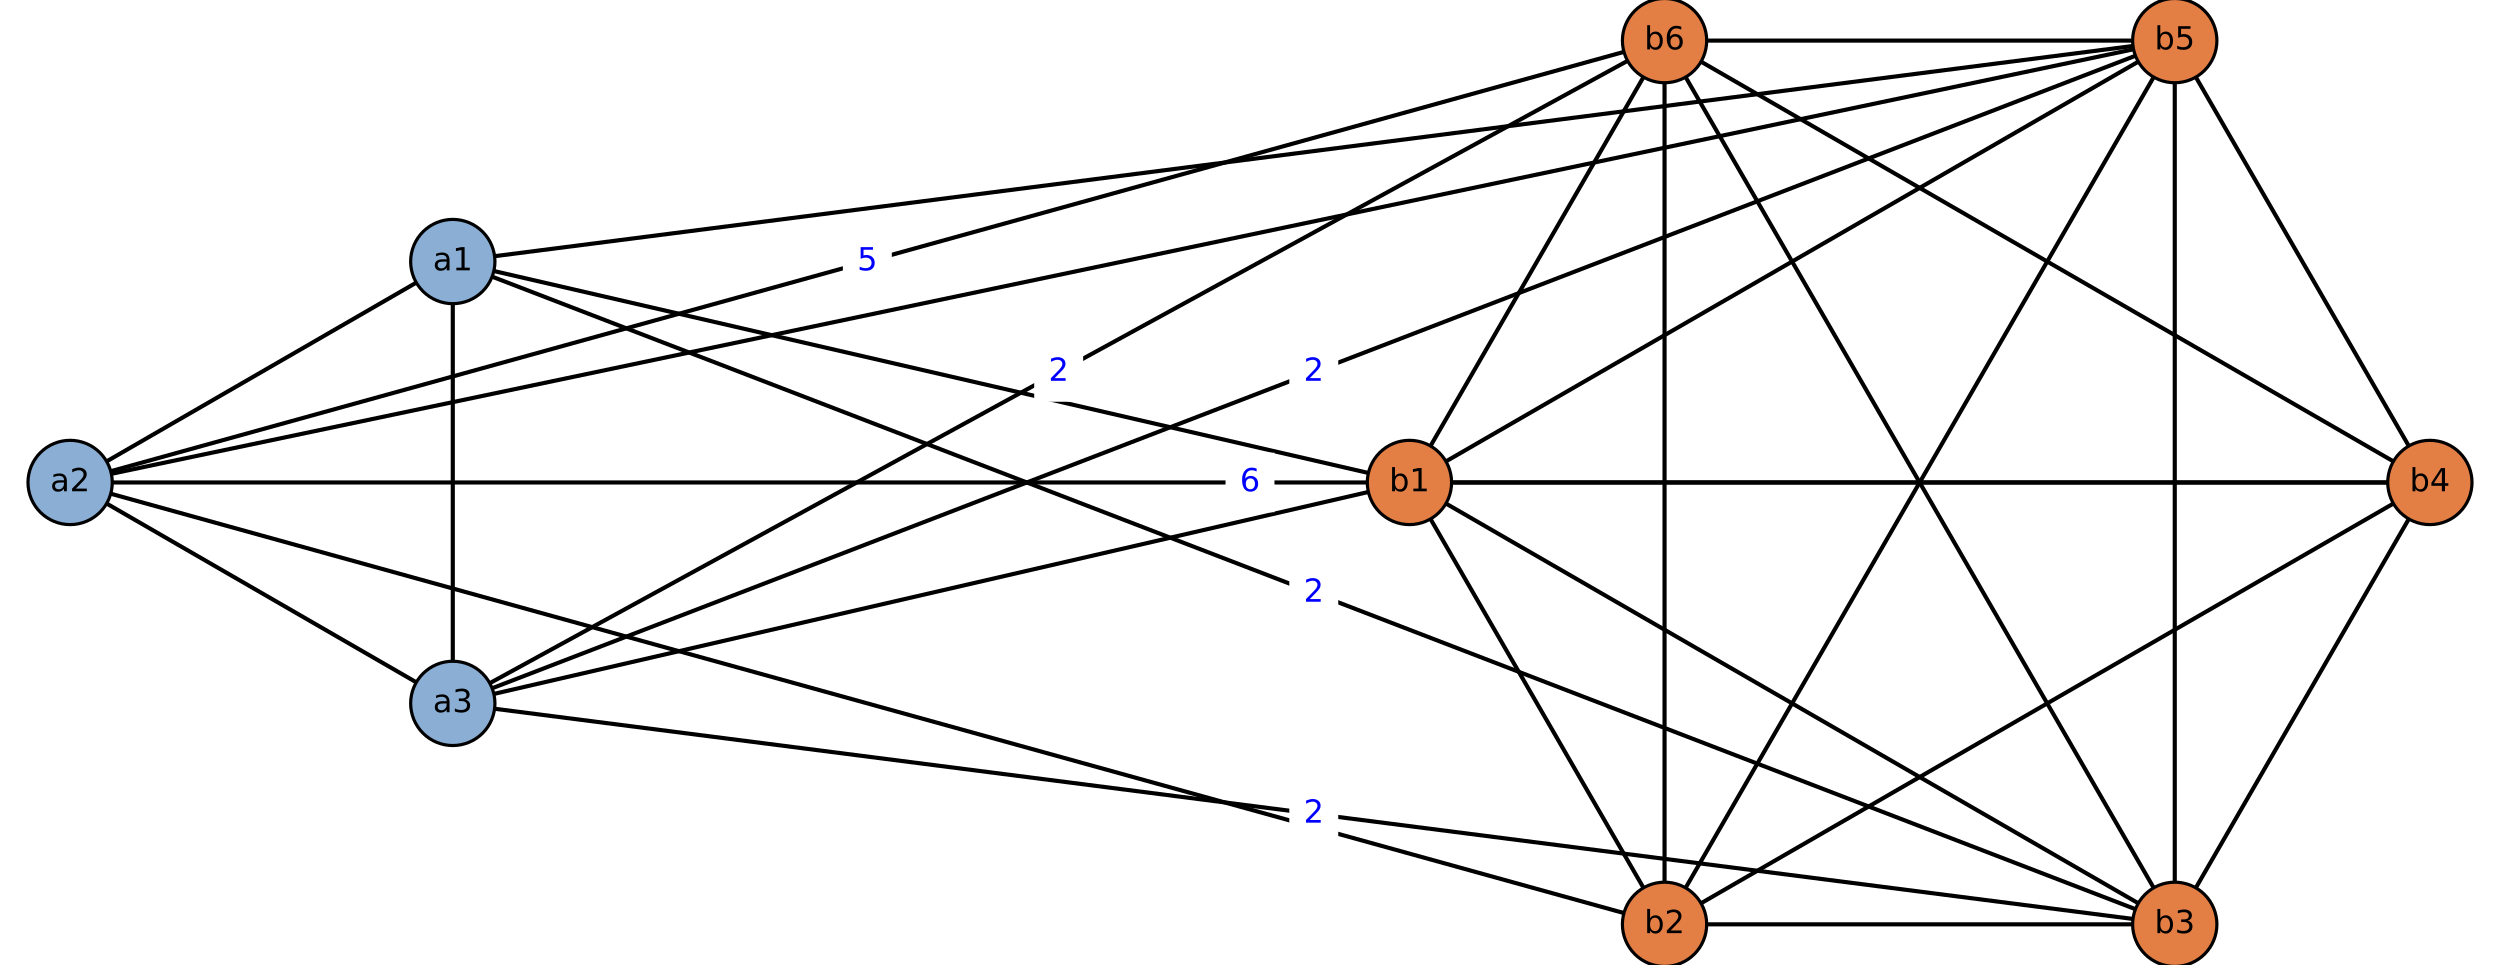
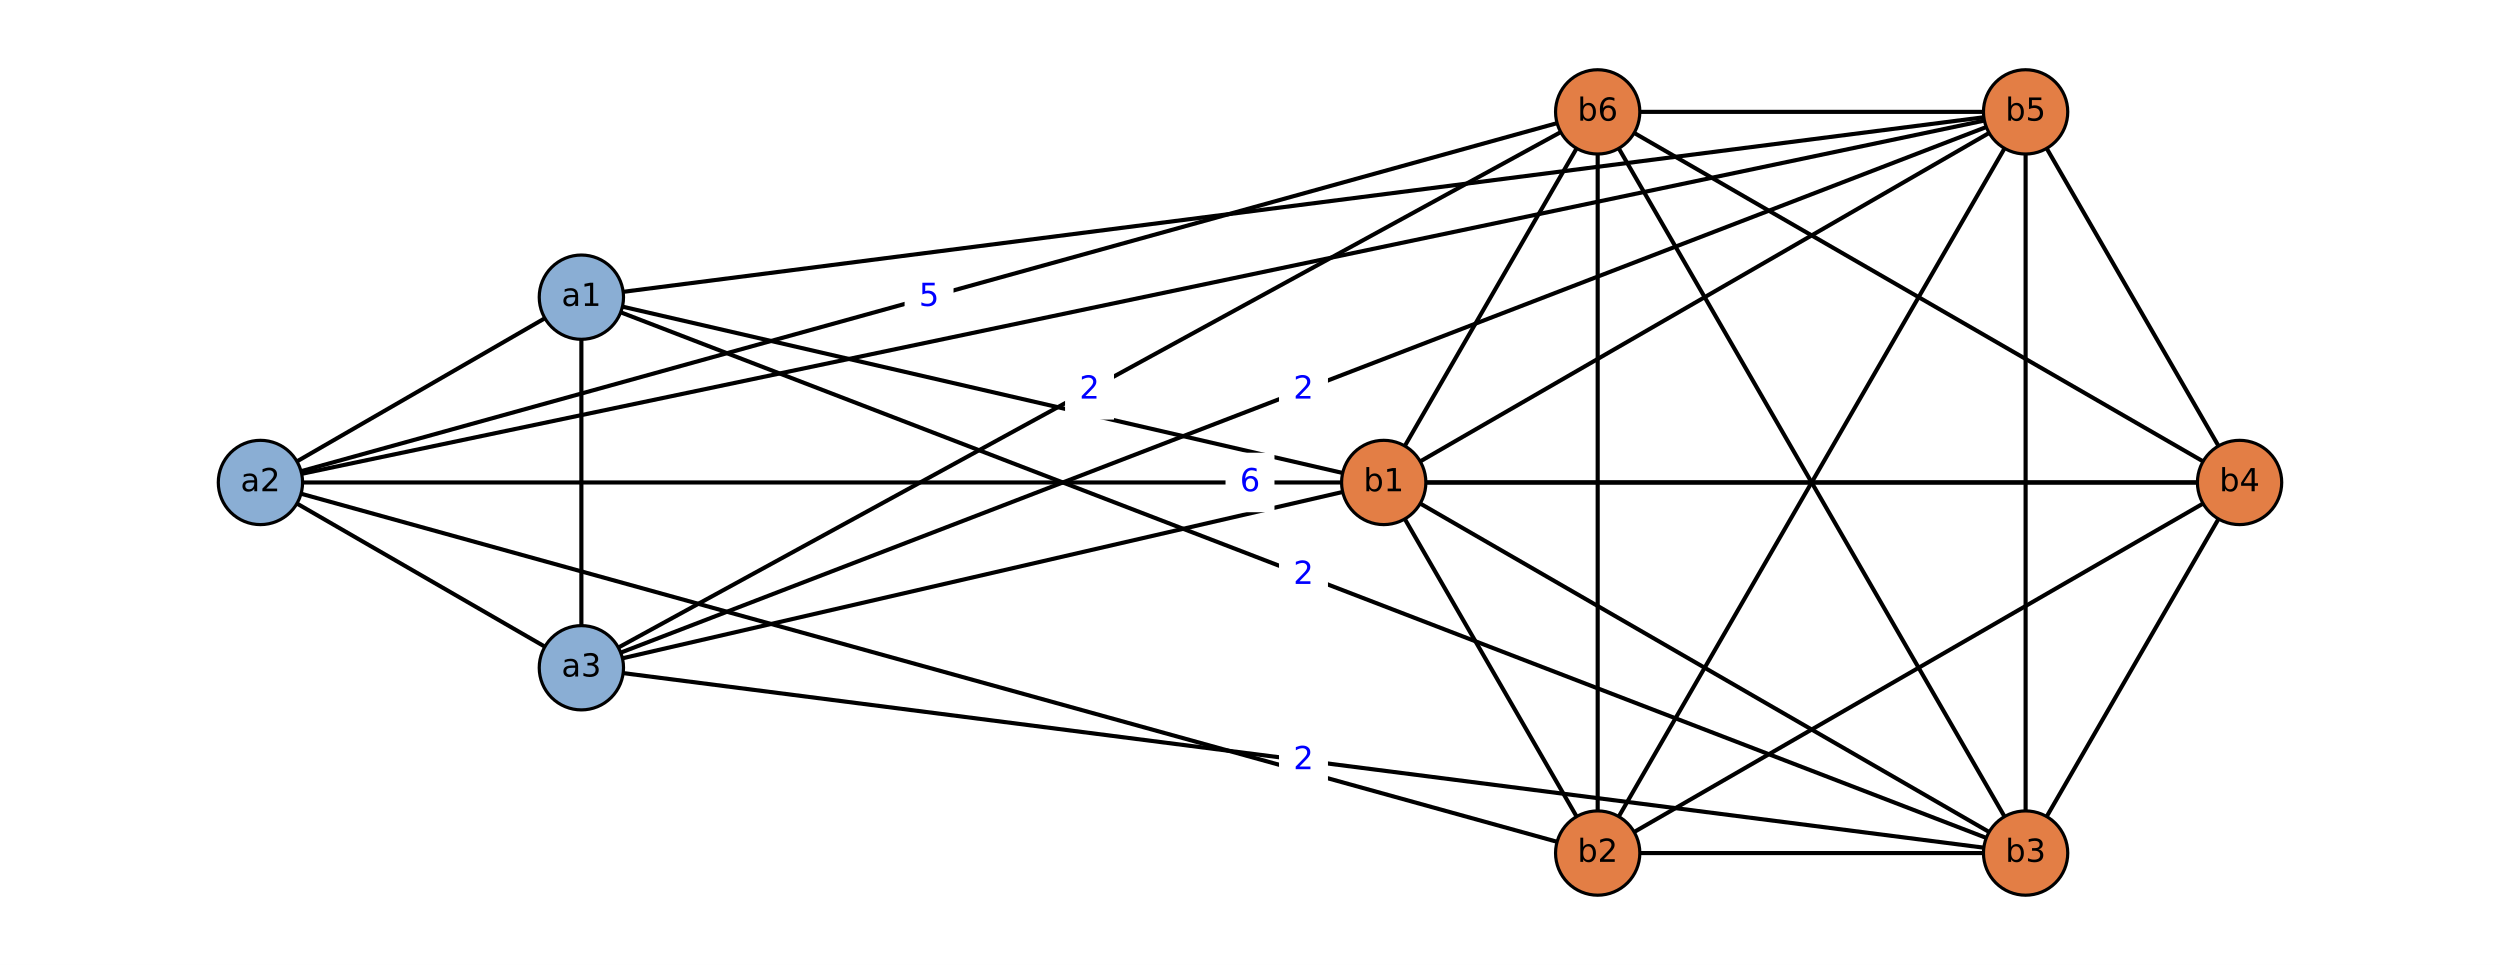
<svg xmlns="http://www.w3.org/2000/svg" xmlns:xlink="http://www.w3.org/1999/xlink" width="784.8pt" height="302.913pt" viewBox="0 0 784.8 302.913" version="1.1">
  <defs>
    <style type="text/css">*{stroke-linejoin: round; stroke-linecap: butt}</style>
  </defs>
  <g id="figure_1">
    <g id="patch_1">
      <path d="M 0 302.913  L 784.8 302.913  L 784.8 0  L 0 0  z " style="fill: #ffffff" />
    </g>
    <g id="axes_1">
      <g id="patch_2">
        <path d="M 7.2 295.713  L 777.6 295.713  L 777.6 7.2  L 7.2 7.2  z " style="fill: #ffffff" />
      </g>
      <g id="matplotlib.axis_1" />
      <g id="matplotlib.axis_2" />
      <g id="line2d_1">
-         <path d="M 142.14 82.102  L 22.015 151.456  " clip-path="url(#pfea744002e)" style="fill: none; stroke: #000000; stroke-width: 1.3; stroke-linecap: square" />
+         <path d="M 182.505 93.289  L 81.755 151.456  " clip-path="url(#p48502fed80)" style="fill: none; stroke: #000000; stroke-width: 1.3; stroke-linecap: square" />
      </g>
      <g id="line2d_2">
-         <path d="M 142.14 82.102  L 142.14 220.81  " clip-path="url(#pfea744002e)" style="fill: none; stroke: #000000; stroke-width: 1.3; stroke-linecap: square" />
+         <path d="M 182.505 93.289  L 182.505 209.624  " clip-path="url(#p48502fed80)" style="fill: none; stroke: #000000; stroke-width: 1.3; stroke-linecap: square" />
      </g>
      <g id="line2d_3">
-         <path d="M 142.14 82.102  L 442.452 151.456  " clip-path="url(#pfea744002e)" style="fill: none; stroke: #000000; stroke-width: 1.3; stroke-linecap: square" />
+         <path d="M 182.505 93.289  L 434.379 151.456  " clip-path="url(#p48502fed80)" style="fill: none; stroke: #000000; stroke-width: 1.3; stroke-linecap: square" />
      </g>
      <g id="line2d_4">
-         <path d="M 142.14 82.102  L 682.701 290.165  " clip-path="url(#pfea744002e)" style="fill: none; stroke: #000000; stroke-width: 1.3; stroke-linecap: square" />
+         <path d="M 182.505 93.289  L 635.879 267.792  " clip-path="url(#p48502fed80)" style="fill: none; stroke: #000000; stroke-width: 1.3; stroke-linecap: square" />
      </g>
      <g id="line2d_5">
-         <path d="M 142.14 82.102  L 682.701 12.748  " clip-path="url(#pfea744002e)" style="fill: none; stroke: #000000; stroke-width: 1.3; stroke-linecap: square" />
+         <path d="M 182.505 93.289  L 635.879 35.121  " clip-path="url(#p48502fed80)" style="fill: none; stroke: #000000; stroke-width: 1.3; stroke-linecap: square" />
      </g>
      <g id="line2d_6">
-         <path d="M 22.015 151.456  L 142.14 220.81  " clip-path="url(#pfea744002e)" style="fill: none; stroke: #000000; stroke-width: 1.3; stroke-linecap: square" />
+         <path d="M 81.755 151.456  L 182.505 209.624  " clip-path="url(#p48502fed80)" style="fill: none; stroke: #000000; stroke-width: 1.3; stroke-linecap: square" />
      </g>
      <g id="line2d_7">
-         <path d="M 22.015 151.456  L 522.535 290.165  " clip-path="url(#pfea744002e)" style="fill: none; stroke: #000000; stroke-width: 1.3; stroke-linecap: square" />
+         <path d="M 81.755 151.456  L 501.546 267.792  " clip-path="url(#p48502fed80)" style="fill: none; stroke: #000000; stroke-width: 1.3; stroke-linecap: square" />
      </g>
      <g id="line2d_8">
-         <path d="M 22.015 151.456  L 762.785 151.456  " clip-path="url(#pfea744002e)" style="fill: none; stroke: #000000; stroke-width: 1.3; stroke-linecap: square" />
+         <path d="M 81.755 151.456  L 703.045 151.456  " clip-path="url(#p48502fed80)" style="fill: none; stroke: #000000; stroke-width: 1.3; stroke-linecap: square" />
      </g>
      <g id="line2d_9">
-         <path d="M 22.015 151.456  L 682.701 12.748  " clip-path="url(#pfea744002e)" style="fill: none; stroke: #000000; stroke-width: 1.3; stroke-linecap: square" />
+         <path d="M 81.755 151.456  L 635.879 35.121  " clip-path="url(#p48502fed80)" style="fill: none; stroke: #000000; stroke-width: 1.3; stroke-linecap: square" />
      </g>
      <g id="line2d_10">
-         <path d="M 22.015 151.456  L 522.535 12.748  " clip-path="url(#pfea744002e)" style="fill: none; stroke: #000000; stroke-width: 1.3; stroke-linecap: square" />
+         <path d="M 81.755 151.456  L 501.546 35.121  " clip-path="url(#p48502fed80)" style="fill: none; stroke: #000000; stroke-width: 1.3; stroke-linecap: square" />
      </g>
      <g id="line2d_11">
-         <path d="M 142.14 220.81  L 442.452 151.456  " clip-path="url(#pfea744002e)" style="fill: none; stroke: #000000; stroke-width: 1.3; stroke-linecap: square" />
+         <path d="M 182.505 209.624  L 434.379 151.456  " clip-path="url(#p48502fed80)" style="fill: none; stroke: #000000; stroke-width: 1.3; stroke-linecap: square" />
      </g>
      <g id="line2d_12">
-         <path d="M 142.14 220.81  L 682.701 290.165  " clip-path="url(#pfea744002e)" style="fill: none; stroke: #000000; stroke-width: 1.3; stroke-linecap: square" />
+         <path d="M 182.505 209.624  L 635.879 267.792  " clip-path="url(#p48502fed80)" style="fill: none; stroke: #000000; stroke-width: 1.3; stroke-linecap: square" />
      </g>
      <g id="line2d_13">
-         <path d="M 142.14 220.81  L 682.701 12.748  " clip-path="url(#pfea744002e)" style="fill: none; stroke: #000000; stroke-width: 1.3; stroke-linecap: square" />
+         <path d="M 182.505 209.624  L 635.879 35.121  " clip-path="url(#p48502fed80)" style="fill: none; stroke: #000000; stroke-width: 1.3; stroke-linecap: square" />
      </g>
      <g id="line2d_14">
-         <path d="M 142.14 220.81  L 522.535 12.748  " clip-path="url(#pfea744002e)" style="fill: none; stroke: #000000; stroke-width: 1.3; stroke-linecap: square" />
+         <path d="M 182.505 209.624  L 501.546 35.121  " clip-path="url(#p48502fed80)" style="fill: none; stroke: #000000; stroke-width: 1.3; stroke-linecap: square" />
      </g>
      <g id="line2d_15">
-         <path d="M 442.452 151.456  L 522.535 290.165  " clip-path="url(#pfea744002e)" style="fill: none; stroke: #000000; stroke-width: 1.3; stroke-linecap: square" />
+         <path d="M 434.379 151.456  L 501.546 267.792  " clip-path="url(#p48502fed80)" style="fill: none; stroke: #000000; stroke-width: 1.3; stroke-linecap: square" />
      </g>
      <g id="line2d_16">
-         <path d="M 442.452 151.456  L 682.701 290.165  " clip-path="url(#pfea744002e)" style="fill: none; stroke: #000000; stroke-width: 1.3; stroke-linecap: square" />
+         <path d="M 434.379 151.456  L 635.879 267.792  " clip-path="url(#p48502fed80)" style="fill: none; stroke: #000000; stroke-width: 1.3; stroke-linecap: square" />
      </g>
      <g id="line2d_17">
-         <path d="M 442.452 151.456  L 762.785 151.456  " clip-path="url(#pfea744002e)" style="fill: none; stroke: #000000; stroke-width: 1.3; stroke-linecap: square" />
+         <path d="M 434.379 151.456  L 703.045 151.456  " clip-path="url(#p48502fed80)" style="fill: none; stroke: #000000; stroke-width: 1.3; stroke-linecap: square" />
      </g>
      <g id="line2d_18">
-         <path d="M 442.452 151.456  L 682.701 12.748  " clip-path="url(#pfea744002e)" style="fill: none; stroke: #000000; stroke-width: 1.3; stroke-linecap: square" />
+         <path d="M 434.379 151.456  L 635.879 35.121  " clip-path="url(#p48502fed80)" style="fill: none; stroke: #000000; stroke-width: 1.3; stroke-linecap: square" />
      </g>
      <g id="line2d_19">
-         <path d="M 442.452 151.456  L 522.535 12.748  " clip-path="url(#pfea744002e)" style="fill: none; stroke: #000000; stroke-width: 1.3; stroke-linecap: square" />
+         <path d="M 434.379 151.456  L 501.546 35.121  " clip-path="url(#p48502fed80)" style="fill: none; stroke: #000000; stroke-width: 1.3; stroke-linecap: square" />
      </g>
      <g id="line2d_20">
-         <path d="M 522.535 290.165  L 682.701 290.165  " clip-path="url(#pfea744002e)" style="fill: none; stroke: #000000; stroke-width: 1.3; stroke-linecap: square" />
+         <path d="M 501.546 267.792  L 635.879 267.792  " clip-path="url(#p48502fed80)" style="fill: none; stroke: #000000; stroke-width: 1.3; stroke-linecap: square" />
      </g>
      <g id="line2d_21">
-         <path d="M 522.535 290.165  L 762.785 151.456  " clip-path="url(#pfea744002e)" style="fill: none; stroke: #000000; stroke-width: 1.3; stroke-linecap: square" />
+         <path d="M 501.546 267.792  L 703.045 151.456  " clip-path="url(#p48502fed80)" style="fill: none; stroke: #000000; stroke-width: 1.3; stroke-linecap: square" />
      </g>
      <g id="line2d_22">
-         <path d="M 522.535 290.165  L 682.701 12.748  " clip-path="url(#pfea744002e)" style="fill: none; stroke: #000000; stroke-width: 1.3; stroke-linecap: square" />
+         <path d="M 501.546 267.792  L 635.879 35.121  " clip-path="url(#p48502fed80)" style="fill: none; stroke: #000000; stroke-width: 1.3; stroke-linecap: square" />
      </g>
      <g id="line2d_23">
-         <path d="M 522.535 290.165  L 522.535 12.748  " clip-path="url(#pfea744002e)" style="fill: none; stroke: #000000; stroke-width: 1.3; stroke-linecap: square" />
+         <path d="M 501.546 267.792  L 501.546 35.121  " clip-path="url(#p48502fed80)" style="fill: none; stroke: #000000; stroke-width: 1.3; stroke-linecap: square" />
      </g>
      <g id="line2d_24">
-         <path d="M 682.701 290.165  L 762.785 151.456  " clip-path="url(#pfea744002e)" style="fill: none; stroke: #000000; stroke-width: 1.3; stroke-linecap: square" />
+         <path d="M 635.879 267.792  L 703.045 151.456  " clip-path="url(#p48502fed80)" style="fill: none; stroke: #000000; stroke-width: 1.3; stroke-linecap: square" />
      </g>
      <g id="line2d_25">
-         <path d="M 682.701 290.165  L 682.701 12.748  " clip-path="url(#pfea744002e)" style="fill: none; stroke: #000000; stroke-width: 1.3; stroke-linecap: square" />
+         <path d="M 635.879 267.792  L 635.879 35.121  " clip-path="url(#p48502fed80)" style="fill: none; stroke: #000000; stroke-width: 1.3; stroke-linecap: square" />
      </g>
      <g id="line2d_26">
-         <path d="M 682.701 290.165  L 522.535 12.748  " clip-path="url(#pfea744002e)" style="fill: none; stroke: #000000; stroke-width: 1.3; stroke-linecap: square" />
+         <path d="M 635.879 267.792  L 501.546 35.121  " clip-path="url(#p48502fed80)" style="fill: none; stroke: #000000; stroke-width: 1.3; stroke-linecap: square" />
      </g>
      <g id="line2d_27">
-         <path d="M 762.785 151.456  L 682.701 12.748  " clip-path="url(#pfea744002e)" style="fill: none; stroke: #000000; stroke-width: 1.3; stroke-linecap: square" />
+         <path d="M 703.045 151.456  L 635.879 35.121  " clip-path="url(#p48502fed80)" style="fill: none; stroke: #000000; stroke-width: 1.3; stroke-linecap: square" />
      </g>
      <g id="line2d_28">
-         <path d="M 762.785 151.456  L 522.535 12.748  " clip-path="url(#pfea744002e)" style="fill: none; stroke: #000000; stroke-width: 1.3; stroke-linecap: square" />
+         <path d="M 703.045 151.456  L 501.546 35.121  " clip-path="url(#p48502fed80)" style="fill: none; stroke: #000000; stroke-width: 1.3; stroke-linecap: square" />
      </g>
      <g id="line2d_29">
-         <path d="M 682.701 12.748  L 522.535 12.748  " clip-path="url(#pfea744002e)" style="fill: none; stroke: #000000; stroke-width: 1.3; stroke-linecap: square" />
+         <path d="M 635.879 35.121  L 501.546 35.121  " clip-path="url(#p48502fed80)" style="fill: none; stroke: #000000; stroke-width: 1.3; stroke-linecap: square" />
      </g>
      <g id="text_1">
        <g id="patch_3">
-           <path d="M 405.24 194.973  L 419.602 194.973  L 419.602 177.294  L 405.24 177.294  z " style="fill: #ffffff; stroke: #ffffff; stroke-linejoin: miter" />
-         </g>
-         <g style="fill: #0000ff" transform="translate(409.2395 188.8928) scale(0.1 -0.1)">
+           <path d="M 402.01 189.379  L 416.373 189.379  L 416.373 171.701  L 402.01 171.701  z " style="fill: #ffffff; stroke: #ffffff; stroke-linejoin: miter" />
+         </g>
+         <g style="fill: #0000ff" transform="translate(406.0104 183.2998) scale(0.1 -0.1)">
          <defs>
            <path id="DejaVuSans-32" d="M 1228 531  L 3431 531  L 3431 0  L 469 0  L 469 531  Q 828 903 1448 1529  Q 2069 2156 2228 2338  Q 2531 2678 2651 2914  Q 2772 3150 2772 3378  Q 2772 3750 2511 3984  Q 2250 4219 1831 4219  Q 1534 4219 1204 4116  Q 875 4013 500 3803  L 500 4441  Q 881 4594 1212 4672  Q 1544 4750 1819 4750  Q 2544 4750 2975 4387  Q 3406 4025 3406 3419  Q 3406 3131 3298 2873  Q 3191 2616 2906 2266  Q 2828 2175 2409 1742  Q 1991 1309 1228 531  z " transform="scale(0.015625)" />
          </defs>
          <use xlink:href="#DejaVuSans-32" />
        </g>
      </g>
      <g id="text_2">
        <g id="patch_4">
          <path d="M 385.219 160.295  L 399.581 160.295  L 399.581 142.617  L 385.219 142.617  z " style="fill: #ffffff; stroke: #ffffff; stroke-linejoin: miter" />
        </g>
        <g style="fill: #0000ff" transform="translate(389.2188 154.2158) scale(0.1 -0.1)">
          <defs>
            <path id="DejaVuSans-36" d="M 2113 2584  Q 1688 2584 1439 2293  Q 1191 2003 1191 1497  Q 1191 994 1439 701  Q 1688 409 2113 409  Q 2538 409 2786 701  Q 3034 994 3034 1497  Q 3034 2003 2786 2293  Q 2538 2584 2113 2584  z M 3366 4563  L 3366 3988  Q 3128 4100 2886 4159  Q 2644 4219 2406 4219  Q 1781 4219 1451 3797  Q 1122 3375 1075 2522  Q 1259 2794 1537 2939  Q 1816 3084 2150 3084  Q 2853 3084 3261 2657  Q 3669 2231 3669 1497  Q 3669 778 3244 343  Q 2819 -91 2113 -91  Q 1303 -91 875 529  Q 447 1150 447 2328  Q 447 3434 972 4092  Q 1497 4750 2381 4750  Q 2619 4750 2861 4703  Q 3103 4656 3366 4563  z " transform="scale(0.015625)" />
          </defs>
          <use xlink:href="#DejaVuSans-36" />
        </g>
      </g>
      <g id="text_3">
        <g id="patch_5">
-           <path d="M 265.094 90.941  L 279.457 90.941  L 279.457 73.263  L 265.094 73.263  z " style="fill: #ffffff; stroke: #ffffff; stroke-linejoin: miter" />
-         </g>
-         <g style="fill: #0000ff" transform="translate(269.094 84.86175) scale(0.1 -0.1)">
+           <path d="M 284.469 102.128  L 298.831 102.128  L 298.831 84.449  L 284.469 84.449  z " style="fill: #ffffff; stroke: #ffffff; stroke-linejoin: miter" />
+         </g>
+         <g style="fill: #0000ff" transform="translate(288.469 96.04789) scale(0.1 -0.1)">
          <defs>
            <path id="DejaVuSans-35" d="M 691 4666  L 3169 4666  L 3169 4134  L 1269 4134  L 1269 2991  Q 1406 3038 1543 3061  Q 1681 3084 1819 3084  Q 2600 3084 3056 2656  Q 3513 2228 3513 1497  Q 3513 744 3044 326  Q 2575 -91 1722 -91  Q 1428 -91 1123 -41  Q 819 9 494 109  L 494 744  Q 775 591 1075 516  Q 1375 441 1709 441  Q 2250 441 2565 725  Q 2881 1009 2881 1497  Q 2881 1984 2565 2268  Q 2250 2553 1709 2553  Q 1456 2553 1204 2497  Q 953 2441 691 2322  L 691 4666  z " transform="scale(0.015625)" />
          </defs>
          <use xlink:href="#DejaVuSans-35" />
        </g>
      </g>
      <g id="text_4">
        <g id="patch_6">
-           <path d="M 405.24 264.327  L 419.602 264.327  L 419.602 246.648  L 405.24 246.648  z " style="fill: #ffffff; stroke: #ffffff; stroke-linejoin: miter" />
-         </g>
-         <g style="fill: #0000ff" transform="translate(409.2395 258.2469) scale(0.1 -0.1)">
+           <path d="M 402.01 247.547  L 416.373 247.547  L 416.373 229.869  L 402.01 229.869  z " style="fill: #ffffff; stroke: #ffffff; stroke-linejoin: miter" />
+         </g>
+         <g style="fill: #0000ff" transform="translate(406.0104 241.4677) scale(0.1 -0.1)">
          <use xlink:href="#DejaVuSans-32" />
        </g>
      </g>
      <g id="text_5">
        <g id="patch_7">
-           <path d="M 405.24 125.618  L 419.602 125.618  L 419.602 107.94  L 405.24 107.94  z " style="fill: #ffffff; stroke: #ffffff; stroke-linejoin: miter" />
-         </g>
-         <g style="fill: #0000ff" transform="translate(409.2395 119.5388) scale(0.1 -0.1)">
+           <path d="M 402.01 131.212  L 416.373 131.212  L 416.373 113.533  L 402.01 113.533  z " style="fill: #ffffff; stroke: #ffffff; stroke-linejoin: miter" />
+         </g>
+         <g style="fill: #0000ff" transform="translate(406.0104 125.1318) scale(0.1 -0.1)">
          <use xlink:href="#DejaVuSans-32" />
        </g>
      </g>
      <g id="text_6">
        <g id="patch_8">
-           <path d="M 325.156 125.618  L 339.519 125.618  L 339.519 107.94  L 325.156 107.94  z " style="fill: #ffffff; stroke: #ffffff; stroke-linejoin: miter" />
-         </g>
-         <g style="fill: #0000ff" transform="translate(329.1564 119.5388) scale(0.1 -0.1)">
+           <path d="M 334.844 131.212  L 349.206 131.212  L 349.206 113.533  L 334.844 113.533  z " style="fill: #ffffff; stroke: #ffffff; stroke-linejoin: miter" />
+         </g>
+         <g style="fill: #0000ff" transform="translate(338.8439 125.1318) scale(0.1 -0.1)">
          <use xlink:href="#DejaVuSans-32" />
        </g>
      </g>
      <g id="PathCollection_1">
        <defs>
-           <path id="C0_0_0dd32e8497" d="M 0 13.229  C 3.508 13.229 6.873 11.835 9.354 9.354  C 11.835 6.873 13.229 3.508 13.229 -0  C 13.229 -3.508 11.835 -6.873 9.354 -9.354  C 6.873 -11.835 3.508 -13.229 0 -13.229  C -3.508 -13.229 -6.873 -11.835 -9.354 -9.354  C -11.835 -6.873 -13.229 -3.508 -13.229 0  C -13.229 3.508 -11.835 6.873 -9.354 9.354  C -6.873 11.835 -3.508 13.229 0 13.229  z " />
+           <path id="C0_0_7b8b270cf9" d="M 0 13.229  C 3.508 13.229 6.873 11.835 9.354 9.354  C 11.835 6.873 13.229 3.508 13.229 -0  C 13.229 -3.508 11.835 -6.873 9.354 -9.354  C 6.873 -11.835 3.508 -13.229 0 -13.229  C -3.508 -13.229 -6.873 -11.835 -9.354 -9.354  C -11.835 -6.873 -13.229 -3.508 -13.229 0  C -13.229 3.508 -11.835 6.873 -9.354 9.354  C -6.873 11.835 -3.508 13.229 0 13.229  z " />
        </defs>
-         <use xlink:href="#C0_0_0dd32e8497" x="142.14" y="82.102" style="fill: #8aaed4; stroke: #000000" />
-         <use xlink:href="#C0_0_0dd32e8497" x="22.015" y="151.456" style="fill: #8aaed4; stroke: #000000" />
-         <use xlink:href="#C0_0_0dd32e8497" x="142.14" y="220.81" style="fill: #8aaed4; stroke: #000000" />
-         <use xlink:href="#C0_0_0dd32e8497" x="442.452" y="151.456" style="fill: #e37e45; stroke: #000000" />
-         <use xlink:href="#C0_0_0dd32e8497" x="522.535" y="290.165" style="fill: #e37e45; stroke: #000000" />
-         <use xlink:href="#C0_0_0dd32e8497" x="682.701" y="290.165" style="fill: #e37e45; stroke: #000000" />
-         <use xlink:href="#C0_0_0dd32e8497" x="762.785" y="151.456" style="fill: #e37e45; stroke: #000000" />
-         <use xlink:href="#C0_0_0dd32e8497" x="682.701" y="12.748" style="fill: #e37e45; stroke: #000000" />
-         <use xlink:href="#C0_0_0dd32e8497" x="522.535" y="12.748" style="fill: #e37e45; stroke: #000000" />
+         <use xlink:href="#C0_0_7b8b270cf9" x="182.505" y="93.289" style="fill: #8aaed4; stroke: #000000" />
+         <use xlink:href="#C0_0_7b8b270cf9" x="81.755" y="151.456" style="fill: #8aaed4; stroke: #000000" />
+         <use xlink:href="#C0_0_7b8b270cf9" x="182.505" y="209.624" style="fill: #8aaed4; stroke: #000000" />
+         <use xlink:href="#C0_0_7b8b270cf9" x="434.379" y="151.456" style="fill: #e37e45; stroke: #000000" />
+         <use xlink:href="#C0_0_7b8b270cf9" x="501.546" y="267.792" style="fill: #e37e45; stroke: #000000" />
+         <use xlink:href="#C0_0_7b8b270cf9" x="635.879" y="267.792" style="fill: #e37e45; stroke: #000000" />
+         <use xlink:href="#C0_0_7b8b270cf9" x="703.045" y="151.456" style="fill: #e37e45; stroke: #000000" />
+         <use xlink:href="#C0_0_7b8b270cf9" x="635.879" y="35.121" style="fill: #e37e45; stroke: #000000" />
+         <use xlink:href="#C0_0_7b8b270cf9" x="501.546" y="35.121" style="fill: #e37e45; stroke: #000000" />
      </g>
      <g id="text_7">
-         <g transform="translate(135.8948 84.86175) scale(0.1 -0.1)">
+         <g transform="translate(176.2593 96.04789) scale(0.1 -0.1)">
          <defs>
            <path id="DejaVuSans-61" d="M 2194 1759  Q 1497 1759 1228 1600  Q 959 1441 959 1056  Q 959 750 1161 570  Q 1363 391 1709 391  Q 2188 391 2477 730  Q 2766 1069 2766 1631  L 2766 1759  L 2194 1759  z M 3341 1997  L 3341 0  L 2766 0  L 2766 531  Q 2569 213 2275 61  Q 1981 -91 1556 -91  Q 1019 -91 701 211  Q 384 513 384 1019  Q 384 1609 779 1909  Q 1175 2209 1959 2209  L 2766 2209  L 2766 2266  Q 2766 2663 2505 2880  Q 2244 3097 1772 3097  Q 1472 3097 1187 3025  Q 903 2953 641 2809  L 641 3341  Q 956 3463 1253 3523  Q 1550 3584 1831 3584  Q 2591 3584 2966 3190  Q 3341 2797 3341 1997  z " transform="scale(0.015625)" />
            <path id="DejaVuSans-31" d="M 794 531  L 1825 531  L 1825 4091  L 703 3866  L 703 4441  L 1819 4666  L 2450 4666  L 2450 531  L 3481 531  L 3481 0  L 794 0  L 794 531  z " transform="scale(0.015625)" />
          </defs>
          <use xlink:href="#DejaVuSans-61" />
          <use xlink:href="#DejaVuSans-31" transform="translate(61.2793 0)" />
        </g>
      </g>
      <g id="text_8">
-         <g transform="translate(15.77007 154.2158) scale(0.1 -0.1)">
+         <g transform="translate(75.50953 154.2158) scale(0.1 -0.1)">
          <use xlink:href="#DejaVuSans-61" />
          <use xlink:href="#DejaVuSans-32" transform="translate(61.2793 0)" />
        </g>
      </g>
      <g id="text_9">
-         <g transform="translate(135.8948 223.5699) scale(0.1 -0.1)">
+         <g transform="translate(176.2593 212.3837) scale(0.1 -0.1)">
          <defs>
            <path id="DejaVuSans-33" d="M 2597 2516  Q 3050 2419 3304 2112  Q 3559 1806 3559 1356  Q 3559 666 3084 287  Q 2609 -91 1734 -91  Q 1441 -91 1130 -33  Q 819 25 488 141  L 488 750  Q 750 597 1062 519  Q 1375 441 1716 441  Q 2309 441 2620 675  Q 2931 909 2931 1356  Q 2931 1769 2642 2001  Q 2353 2234 1838 2234  L 1294 2234  L 1294 2753  L 1863 2753  Q 2328 2753 2575 2939  Q 2822 3125 2822 3475  Q 2822 3834 2567 4026  Q 2313 4219 1838 4219  Q 1578 4219 1281 4162  Q 984 4106 628 3988  L 628 4550  Q 988 4650 1302 4700  Q 1616 4750 1894 4750  Q 2613 4750 3031 4423  Q 3450 4097 3450 3541  Q 3450 3153 3228 2886  Q 3006 2619 2597 2516  z " transform="scale(0.015625)" />
          </defs>
          <use xlink:href="#DejaVuSans-61" />
          <use xlink:href="#DejaVuSans-33" transform="translate(61.2793 0)" />
        </g>
      </g>
      <g id="text_10">
-         <g transform="translate(436.0965 154.2158) scale(0.1 -0.1)">
+         <g transform="translate(428.0236 154.2158) scale(0.1 -0.1)">
          <defs>
            <path id="DejaVuSans-62" d="M 3116 1747  Q 3116 2381 2855 2742  Q 2594 3103 2138 3103  Q 1681 3103 1420 2742  Q 1159 2381 1159 1747  Q 1159 1113 1420 752  Q 1681 391 2138 391  Q 2594 391 2855 752  Q 3116 1113 3116 1747  z M 1159 2969  Q 1341 3281 1617 3432  Q 1894 3584 2278 3584  Q 2916 3584 3314 3078  Q 3713 2572 3713 1747  Q 3713 922 3314 415  Q 2916 -91 2278 -91  Q 1894 -91 1617 61  Q 1341 213 1159 525  L 1159 0  L 581 0  L 581 4863  L 1159 4863  L 1159 2969  z " transform="scale(0.015625)" />
          </defs>
          <use xlink:href="#DejaVuSans-62" />
          <use xlink:href="#DejaVuSans-31" transform="translate(63.47656 0)" />
        </g>
      </g>
      <g id="text_11">
-         <g transform="translate(516.1797 292.9239) scale(0.1 -0.1)">
+         <g transform="translate(495.1901 270.5516) scale(0.1 -0.1)">
          <use xlink:href="#DejaVuSans-62" />
          <use xlink:href="#DejaVuSans-32" transform="translate(63.47656 0)" />
        </g>
      </g>
      <g id="text_12">
-         <g transform="translate(676.346 292.9239) scale(0.1 -0.1)">
+         <g transform="translate(629.5232 270.5516) scale(0.1 -0.1)">
          <use xlink:href="#DejaVuSans-62" />
          <use xlink:href="#DejaVuSans-33" transform="translate(63.47656 0)" />
        </g>
      </g>
      <g id="text_13">
-         <g transform="translate(756.4291 154.2158) scale(0.1 -0.1)">
+         <g transform="translate(696.6897 154.2158) scale(0.1 -0.1)">
          <defs>
            <path id="DejaVuSans-34" d="M 2419 4116  L 825 1625  L 2419 1625  L 2419 4116  z M 2253 4666  L 3047 4666  L 3047 1625  L 3713 1625  L 3713 1100  L 3047 1100  L 3047 0  L 2419 0  L 2419 1100  L 313 1100  L 313 1709  L 2253 4666  z " transform="scale(0.015625)" />
          </defs>
          <use xlink:href="#DejaVuSans-62" />
          <use xlink:href="#DejaVuSans-34" transform="translate(63.47656 0)" />
        </g>
      </g>
      <g id="text_14">
-         <g transform="translate(676.346 15.5077) scale(0.1 -0.1)">
+         <g transform="translate(629.5232 37.87997) scale(0.1 -0.1)">
          <use xlink:href="#DejaVuSans-62" />
          <use xlink:href="#DejaVuSans-35" transform="translate(63.47656 0)" />
        </g>
      </g>
      <g id="text_15">
-         <g transform="translate(516.1797 15.5077) scale(0.1 -0.1)">
+         <g transform="translate(495.1901 37.87997) scale(0.1 -0.1)">
          <use xlink:href="#DejaVuSans-62" />
          <use xlink:href="#DejaVuSans-36" transform="translate(63.47656 0)" />
        </g>
      </g>
    </g>
  </g>
  <defs>
-     <clipPath id="pfea744002e">
+     <clipPath id="p48502fed80">
      <rect x="7.2" y="7.2" width="770.4" height="288.513" />
    </clipPath>
  </defs>
</svg>
